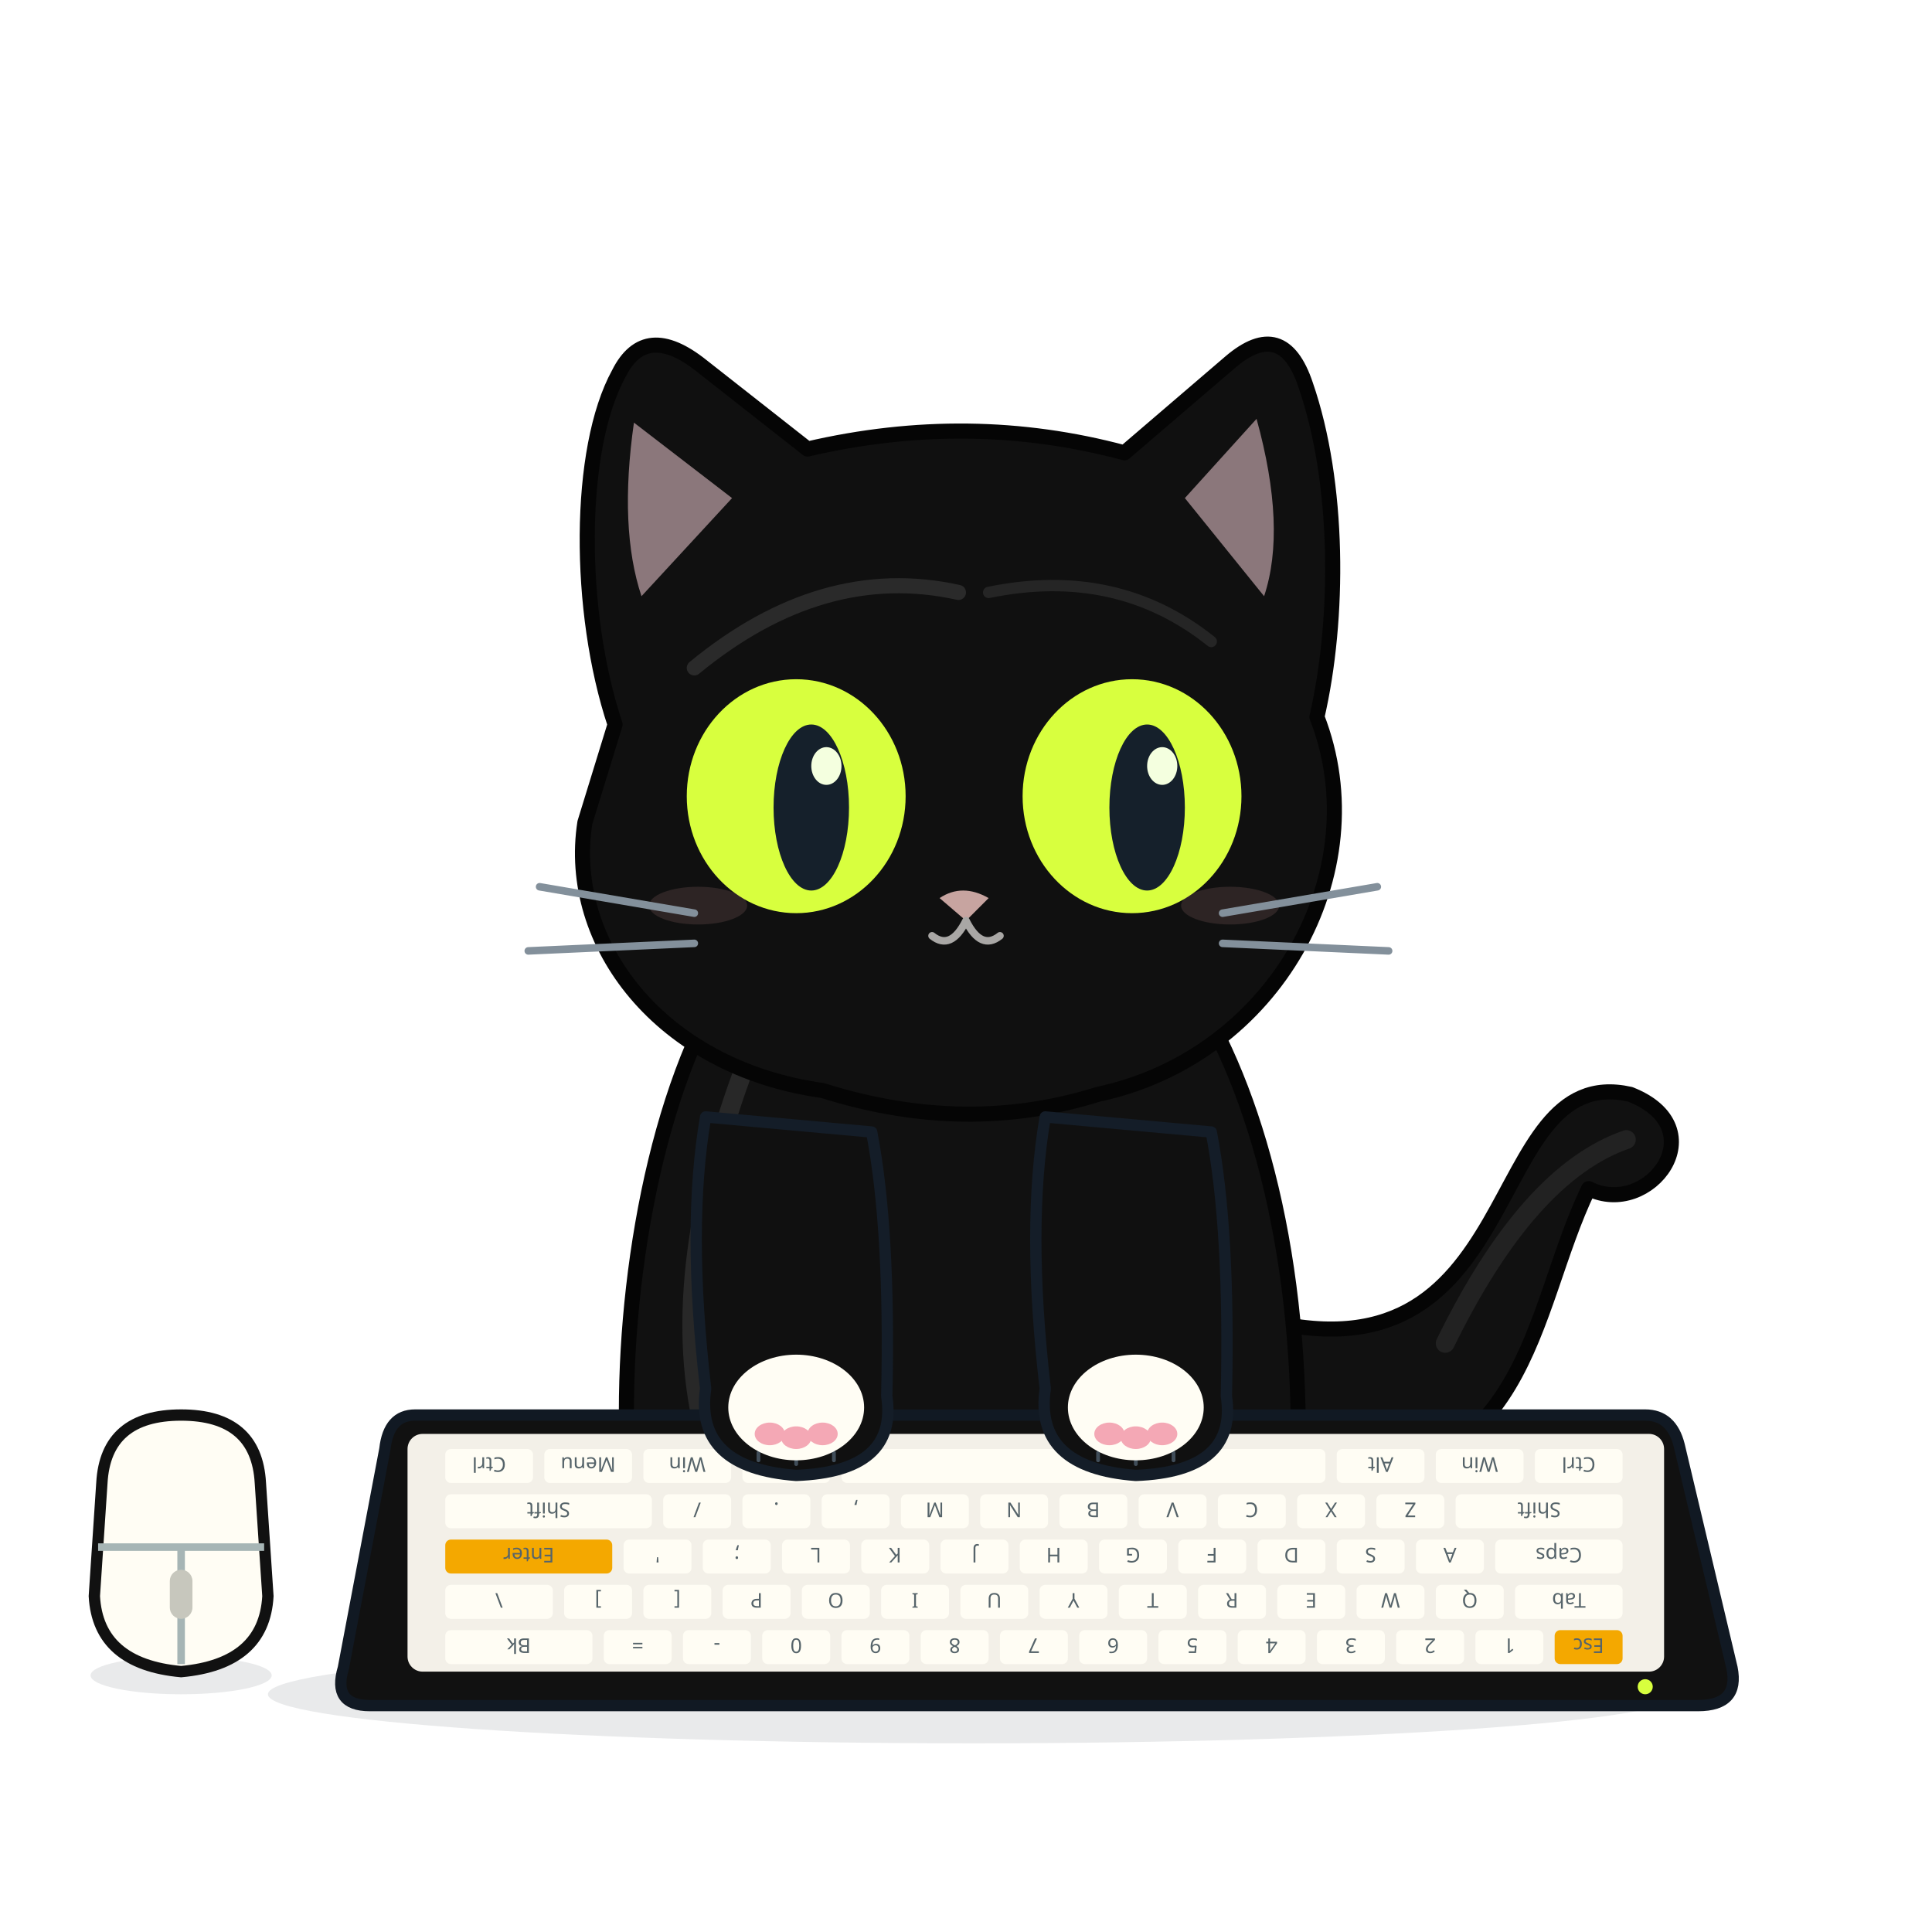
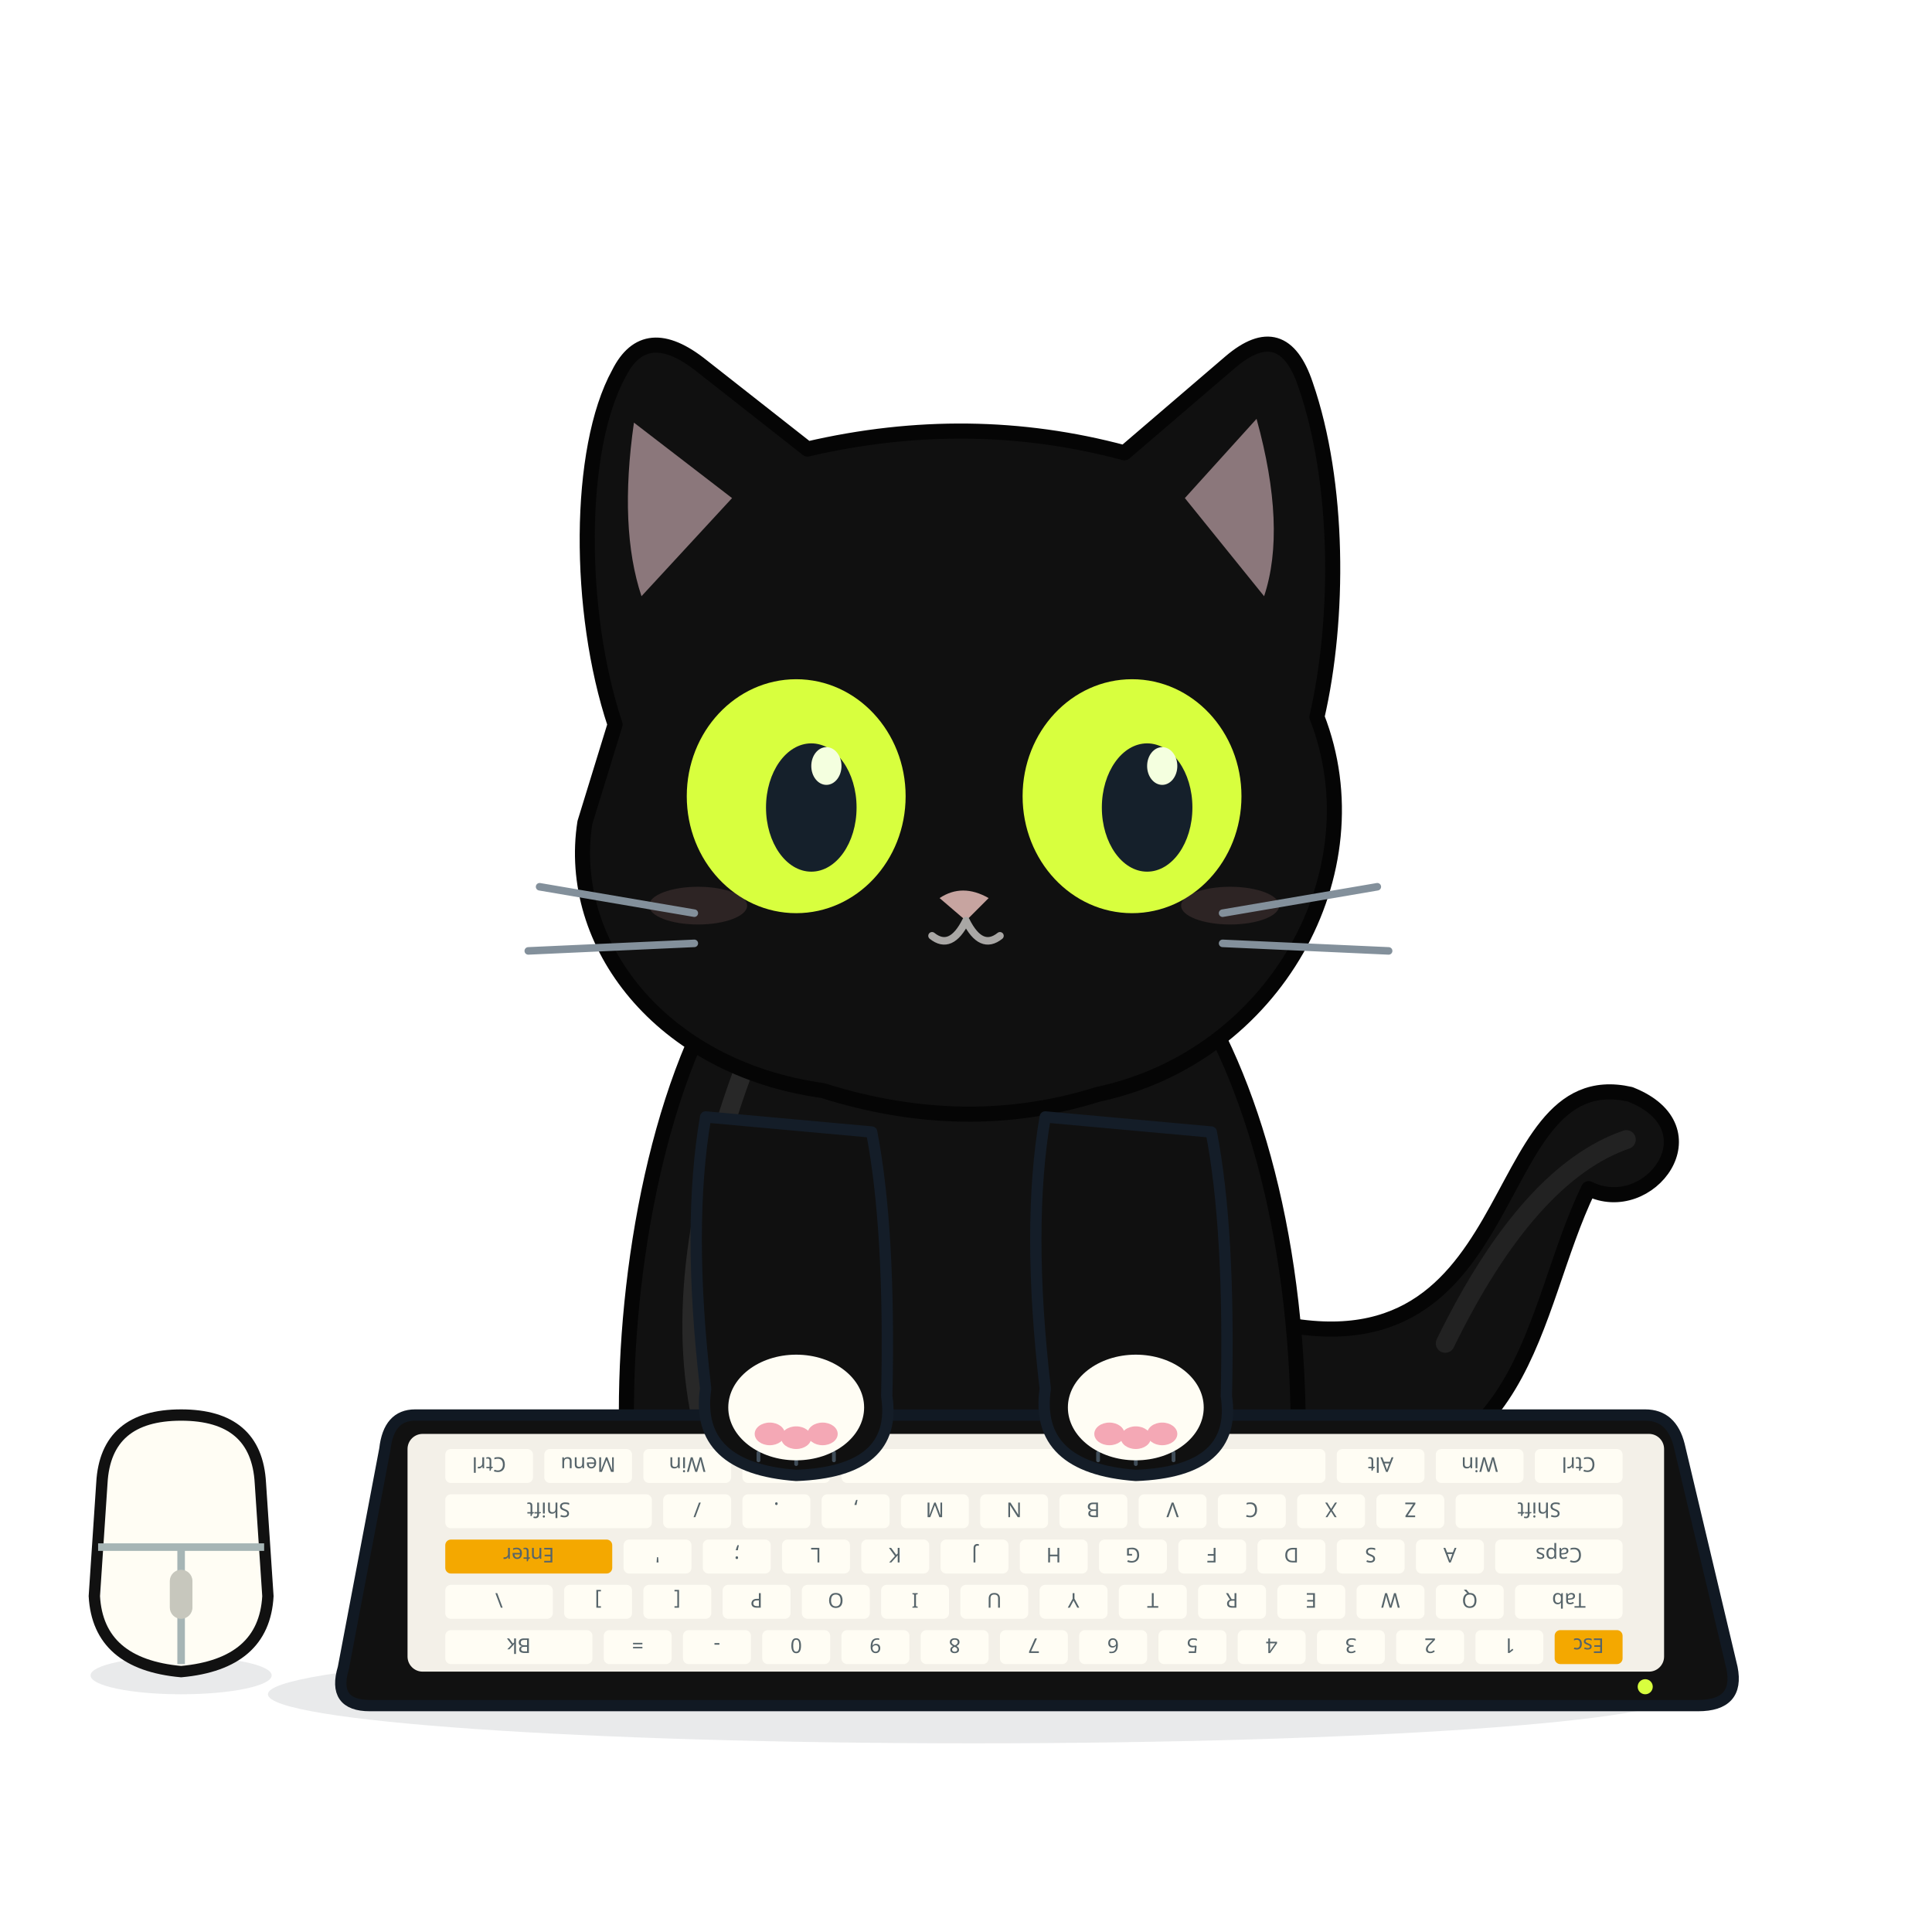
<svg xmlns="http://www.w3.org/2000/svg" width="512" height="512" viewBox="0 0 512 512">
  <ellipse cx="258" cy="449" rx="187" ry="13" fill="#17212d18" />
  <path d="M 332 349 C 406 370 392 281 432 290 C 455 299 437 323 421 315 C 405 348 406 395 345 393 Z" fill="#111111" stroke="#050505" stroke-width="4" stroke-linejoin="round" />
  <path d="M 383 356 Q 405 311 431 302" fill="none" stroke="#222222" stroke-width="5" stroke-linecap="round" />
  <path d="M 198 252 C 176 280 166 332 166 374 Q 163 407 195 413 L 316 413 Q 349 410 344 374 C 343 321 329 278 310 254 Z" fill="#111111" stroke="#050505" stroke-width="4" stroke-linecap="round" stroke-linejoin="round" />
  <path d="M 198 281 Q 176 339 187 381" fill="none" stroke="#282828" stroke-width="5" stroke-linecap="round" stroke-linejoin="round" />
  <ellipse cx="210" cy="398" rx="36" ry="20" fill="#151d28" />
  <ellipse cx="303" cy="398" rx="36" ry="20" fill="#151d28" />
  <path d="M 163 192 C 153 162 153 119 164 99 Q 171 85 186 97 L 214 119 Q 257 109 298 120 L 326 96 Q 340 84 346 102 C 355 128 355 164 349 190 C 365 231 338 280 291 290 Q 256 301 218 289 C 175 283 150 250 155 218 Z" fill="#101010" stroke="#050505" stroke-width="4" stroke-linecap="round" stroke-linejoin="round" />
  <path d="M 168 112 Q 164 140 170 158 L 194 132 Z" fill="#8b777b" stroke="none" stroke-width="1" stroke-linecap="round" stroke-linejoin="round" />
  <path d="M 333 111 Q 341 140 335 158 L 314 132 Z" fill="#8b777b" stroke="none" stroke-width="1" stroke-linecap="round" stroke-linejoin="round" />
-   <path d="M 184 177 Q 218 149 254 157" fill="none" stroke="#2a2a2a" stroke-width="4" stroke-linecap="round" stroke-linejoin="round" />
-   <path d="M 262 157 Q 296 150 321 170" fill="none" stroke="#252525" stroke-width="3" stroke-linecap="round" stroke-linejoin="round" />
  <ellipse cx="211" cy="211" rx="29" ry="31" fill="#d8ff3e" />
-   <ellipse cx="215" cy="214" rx="10" ry="22" fill="#15202b" />
+   <ellipse cx="215" cy="214" rx="12" ry="17" fill="#15202b" />
  <ellipse cx="219" cy="203" rx="4" ry="5" fill="#f4ffdf" />
  <ellipse cx="300" cy="211" rx="29" ry="31" fill="#d8ff3e" />
-   <ellipse cx="304" cy="214" rx="10" ry="22" fill="#15202b" />
+   <ellipse cx="304" cy="214" rx="12" ry="17" fill="#15202b" />
  <ellipse cx="308" cy="203" rx="4" ry="5" fill="#f4ffdf" />
  <ellipse cx="185" cy="240" rx="13" ry="5" fill="#db9e9e24" />
  <ellipse cx="326" cy="240" rx="13" ry="5" fill="#db9e9e24" />
  <path d="M 249 238 Q 255 234 262 238 L 256 244 Z" fill="#c7a4a0" stroke="none" stroke-width="1" stroke-linecap="round" stroke-linejoin="round" />
  <path d="M 256 244 Q 252 252 247 248 M 256 244 Q 260 252 265 248" fill="none" stroke="#a9a7a5" stroke-width="2" stroke-linecap="round" stroke-linejoin="round" />
  <path d="M 184 242 L 143 235" fill="none" stroke="#83909b" stroke-width="2" stroke-linecap="round" stroke-linejoin="round" />
  <path d="M 184 250 L 140 252" fill="none" stroke="#83909b" stroke-width="2" stroke-linecap="round" stroke-linejoin="round" />
  <path d="M 324 242 L 365 235" fill="none" stroke="#83909b" stroke-width="2" stroke-linecap="round" stroke-linejoin="round" />
  <path d="M 324 250 L 368 252" fill="none" stroke="#83909b" stroke-width="2" stroke-linecap="round" stroke-linejoin="round" />
  <path d="M 110 375 L 436 375 Q 443 375 445 383 L 459 442 Q 461 452 450 452 L 98 452 Q 88 452 91 442 L 102 384 Q 103 375 110 375 Z" fill="#111111" stroke="#111923" stroke-width="3" stroke-linecap="round" stroke-linejoin="round" />
  <rect x="108" y="380" width="333" height="63" rx="4" fill="#f3f0e8" />
  <g transform="rotate(180 275 409)">
    <rect x="120" y="377" width="18" height="9" rx="1.5" fill="#f4a800" />
    <text x="129.0" y="383.8" text-anchor="middle" font-family="sans-serif" font-size="5.4" fill="#56646a">Esc</text>
    <rect x="141" y="377" width="18" height="9" rx="1.5" fill="#fffdf4" />
    <text x="150.0" y="383.8" text-anchor="middle" font-family="sans-serif" font-size="5.4" fill="#56646a">1</text>
    <rect x="162" y="377" width="18" height="9" rx="1.5" fill="#fffdf4" />
    <text x="171.0" y="383.8" text-anchor="middle" font-family="sans-serif" font-size="5.4" fill="#56646a">2</text>
    <rect x="183" y="377" width="18" height="9" rx="1.5" fill="#fffdf4" />
    <text x="192.0" y="383.8" text-anchor="middle" font-family="sans-serif" font-size="5.4" fill="#56646a">3</text>
    <rect x="204" y="377" width="18" height="9" rx="1.5" fill="#fffdf4" />
    <text x="213.0" y="383.8" text-anchor="middle" font-family="sans-serif" font-size="5.4" fill="#56646a">4</text>
    <rect x="225" y="377" width="18" height="9" rx="1.5" fill="#fffdf4" />
    <text x="234.0" y="383.8" text-anchor="middle" font-family="sans-serif" font-size="5.4" fill="#56646a">5</text>
    <rect x="246" y="377" width="18" height="9" rx="1.5" fill="#fffdf4" />
    <text x="255.0" y="383.8" text-anchor="middle" font-family="sans-serif" font-size="5.4" fill="#56646a">6</text>
    <rect x="267" y="377" width="18" height="9" rx="1.5" fill="#fffdf4" />
    <text x="276.0" y="383.8" text-anchor="middle" font-family="sans-serif" font-size="5.4" fill="#56646a">7</text>
    <rect x="288" y="377" width="18" height="9" rx="1.5" fill="#fffdf4" />
    <text x="297.0" y="383.8" text-anchor="middle" font-family="sans-serif" font-size="5.4" fill="#56646a">8</text>
    <rect x="309" y="377" width="18" height="9" rx="1.5" fill="#fffdf4" />
    <text x="318.0" y="383.8" text-anchor="middle" font-family="sans-serif" font-size="5.4" fill="#56646a">9</text>
    <rect x="330" y="377" width="18" height="9" rx="1.5" fill="#fffdf4" />
    <text x="339.0" y="383.8" text-anchor="middle" font-family="sans-serif" font-size="5.4" fill="#56646a">0</text>
    <rect x="351" y="377" width="18" height="9" rx="1.5" fill="#fffdf4" />
    <text x="360.0" y="383.8" text-anchor="middle" font-family="sans-serif" font-size="5.4" fill="#56646a">-</text>
    <rect x="372" y="377" width="18" height="9" rx="1.5" fill="#fffdf4" />
    <text x="381.0" y="383.8" text-anchor="middle" font-family="sans-serif" font-size="5.4" fill="#56646a">=</text>
    <rect x="393" y="377" width="39" height="9" rx="1.5" fill="#fffdf4" />
    <text x="412.5" y="383.8" text-anchor="middle" font-family="sans-serif" font-size="5.4" fill="#56646a">Bk</text>
    <rect x="120" y="389" width="28.5" height="9" rx="1.5" fill="#fffdf4" />
    <text x="134.25" y="395.8" text-anchor="middle" font-family="sans-serif" font-size="5.4" fill="#56646a">Tab</text>
    <rect x="151.5" y="389" width="18" height="9" rx="1.5" fill="#fffdf4" />
    <text x="160.5" y="395.8" text-anchor="middle" font-family="sans-serif" font-size="5.4" fill="#56646a">Q</text>
    <rect x="172.5" y="389" width="18" height="9" rx="1.5" fill="#fffdf4" />
    <text x="181.5" y="395.8" text-anchor="middle" font-family="sans-serif" font-size="5.4" fill="#56646a">W</text>
    <rect x="193.5" y="389" width="18" height="9" rx="1.5" fill="#fffdf4" />
    <text x="202.5" y="395.8" text-anchor="middle" font-family="sans-serif" font-size="5.4" fill="#56646a">E</text>
    <rect x="214.5" y="389" width="18" height="9" rx="1.5" fill="#fffdf4" />
    <text x="223.5" y="395.8" text-anchor="middle" font-family="sans-serif" font-size="5.4" fill="#56646a">R</text>
    <rect x="235.5" y="389" width="18" height="9" rx="1.5" fill="#fffdf4" />
    <text x="244.5" y="395.8" text-anchor="middle" font-family="sans-serif" font-size="5.4" fill="#56646a">T</text>
    <rect x="256.5" y="389" width="18" height="9" rx="1.5" fill="#fffdf4" />
    <text x="265.5" y="395.8" text-anchor="middle" font-family="sans-serif" font-size="5.4" fill="#56646a">Y</text>
    <rect x="277.5" y="389" width="18" height="9" rx="1.5" fill="#fffdf4" />
    <text x="286.5" y="395.8" text-anchor="middle" font-family="sans-serif" font-size="5.4" fill="#56646a">U</text>
    <rect x="298.5" y="389" width="18" height="9" rx="1.5" fill="#fffdf4" />
    <text x="307.5" y="395.8" text-anchor="middle" font-family="sans-serif" font-size="5.4" fill="#56646a">I</text>
    <rect x="319.5" y="389" width="18" height="9" rx="1.5" fill="#fffdf4" />
    <text x="328.5" y="395.8" text-anchor="middle" font-family="sans-serif" font-size="5.4" fill="#56646a">O</text>
    <rect x="340.5" y="389" width="18" height="9" rx="1.5" fill="#fffdf4" />
    <text x="349.5" y="395.8" text-anchor="middle" font-family="sans-serif" font-size="5.4" fill="#56646a">P</text>
    <rect x="361.5" y="389" width="18" height="9" rx="1.5" fill="#fffdf4" />
    <text x="370.5" y="395.8" text-anchor="middle" font-family="sans-serif" font-size="5.4" fill="#56646a">[</text>
    <rect x="382.5" y="389" width="18" height="9" rx="1.5" fill="#fffdf4" />
    <text x="391.5" y="395.8" text-anchor="middle" font-family="sans-serif" font-size="5.4" fill="#56646a">]</text>
    <rect x="403.5" y="389" width="28.5" height="9" rx="1.5" fill="#fffdf4" />
    <text x="417.75" y="395.8" text-anchor="middle" font-family="sans-serif" font-size="5.4" fill="#56646a">\</text>
    <rect x="120" y="401" width="33.75" height="9" rx="1.5" fill="#fffdf4" />
    <text x="136.875" y="407.8" text-anchor="middle" font-family="sans-serif" font-size="5.4" fill="#56646a">Caps</text>
    <rect x="156.75" y="401" width="18" height="9" rx="1.5" fill="#fffdf4" />
    <text x="165.75" y="407.8" text-anchor="middle" font-family="sans-serif" font-size="5.4" fill="#56646a">A</text>
    <rect x="177.75" y="401" width="18" height="9" rx="1.5" fill="#fffdf4" />
    <text x="186.75" y="407.8" text-anchor="middle" font-family="sans-serif" font-size="5.4" fill="#56646a">S</text>
    <rect x="198.75" y="401" width="18" height="9" rx="1.5" fill="#fffdf4" />
    <text x="207.75" y="407.8" text-anchor="middle" font-family="sans-serif" font-size="5.4" fill="#56646a">D</text>
    <rect x="219.75" y="401" width="18" height="9" rx="1.5" fill="#fffdf4" />
    <text x="228.75" y="407.8" text-anchor="middle" font-family="sans-serif" font-size="5.4" fill="#56646a">F</text>
    <rect x="240.75" y="401" width="18" height="9" rx="1.5" fill="#fffdf4" />
    <text x="249.75" y="407.8" text-anchor="middle" font-family="sans-serif" font-size="5.4" fill="#56646a">G</text>
    <rect x="261.75" y="401" width="18" height="9" rx="1.5" fill="#fffdf4" />
    <text x="270.75" y="407.8" text-anchor="middle" font-family="sans-serif" font-size="5.4" fill="#56646a">H</text>
    <rect x="282.75" y="401" width="18" height="9" rx="1.5" fill="#fffdf4" />
    <text x="291.75" y="407.8" text-anchor="middle" font-family="sans-serif" font-size="5.4" fill="#56646a">J</text>
    <rect x="303.75" y="401" width="18" height="9" rx="1.5" fill="#fffdf4" />
    <text x="312.75" y="407.8" text-anchor="middle" font-family="sans-serif" font-size="5.4" fill="#56646a">K</text>
    <rect x="324.75" y="401" width="18" height="9" rx="1.5" fill="#fffdf4" />
    <text x="333.75" y="407.8" text-anchor="middle" font-family="sans-serif" font-size="5.4" fill="#56646a">L</text>
    <rect x="345.75" y="401" width="18" height="9" rx="1.5" fill="#fffdf4" />
    <text x="354.75" y="407.8" text-anchor="middle" font-family="sans-serif" font-size="5.4" fill="#56646a">;</text>
    <rect x="366.75" y="401" width="18" height="9" rx="1.5" fill="#fffdf4" />
    <text x="375.75" y="407.8" text-anchor="middle" font-family="sans-serif" font-size="5.4" fill="#56646a">'</text>
    <rect x="387.75" y="401" width="44.25" height="9" rx="1.5" fill="#f4a800" />
    <text x="409.875" y="407.8" text-anchor="middle" font-family="sans-serif" font-size="5.4" fill="#56646a">Enter</text>
    <rect x="120" y="413" width="44.25" height="9" rx="1.5" fill="#fffdf4" />
    <text x="142.125" y="419.8" text-anchor="middle" font-family="sans-serif" font-size="5.4" fill="#56646a">Shift</text>
    <rect x="167.25" y="413" width="18" height="9" rx="1.5" fill="#fffdf4" />
    <text x="176.25" y="419.8" text-anchor="middle" font-family="sans-serif" font-size="5.4" fill="#56646a">Z</text>
    <rect x="188.25" y="413" width="18" height="9" rx="1.5" fill="#fffdf4" />
    <text x="197.25" y="419.8" text-anchor="middle" font-family="sans-serif" font-size="5.4" fill="#56646a">X</text>
    <rect x="209.25" y="413" width="18" height="9" rx="1.5" fill="#fffdf4" />
    <text x="218.25" y="419.8" text-anchor="middle" font-family="sans-serif" font-size="5.4" fill="#56646a">C</text>
    <rect x="230.25" y="413" width="18" height="9" rx="1.5" fill="#fffdf4" />
    <text x="239.25" y="419.8" text-anchor="middle" font-family="sans-serif" font-size="5.4" fill="#56646a">V</text>
    <rect x="251.25" y="413" width="18" height="9" rx="1.5" fill="#fffdf4" />
    <text x="260.25" y="419.8" text-anchor="middle" font-family="sans-serif" font-size="5.4" fill="#56646a">B</text>
    <rect x="272.25" y="413" width="18" height="9" rx="1.5" fill="#fffdf4" />
    <text x="281.25" y="419.8" text-anchor="middle" font-family="sans-serif" font-size="5.4" fill="#56646a">N</text>
    <rect x="293.25" y="413" width="18" height="9" rx="1.5" fill="#fffdf4" />
    <text x="302.25" y="419.8" text-anchor="middle" font-family="sans-serif" font-size="5.4" fill="#56646a">M</text>
    <rect x="314.25" y="413" width="18" height="9" rx="1.5" fill="#fffdf4" />
    <text x="323.25" y="419.8" text-anchor="middle" font-family="sans-serif" font-size="5.4" fill="#56646a">,</text>
    <rect x="335.25" y="413" width="18" height="9" rx="1.5" fill="#fffdf4" />
    <text x="344.25" y="419.8" text-anchor="middle" font-family="sans-serif" font-size="5.4" fill="#56646a">.</text>
    <rect x="356.25" y="413" width="18" height="9" rx="1.5" fill="#fffdf4" />
    <text x="365.25" y="419.8" text-anchor="middle" font-family="sans-serif" font-size="5.4" fill="#56646a">/</text>
    <rect x="377.25" y="413" width="54.75" height="9" rx="1.5" fill="#fffdf4" />
    <text x="404.625" y="419.8" text-anchor="middle" font-family="sans-serif" font-size="5.4" fill="#56646a">Shift</text>
    <rect x="120" y="425" width="23.25" height="9" rx="1.5" fill="#fffdf4" />
    <text x="131.625" y="431.8" text-anchor="middle" font-family="sans-serif" font-size="5.4" fill="#56646a">Ctrl</text>
    <rect x="146.25" y="425" width="23.25" height="9" rx="1.5" fill="#fffdf4" />
    <text x="157.875" y="431.8" text-anchor="middle" font-family="sans-serif" font-size="5.4" fill="#56646a">Win</text>
    <rect x="172.5" y="425" width="23.25" height="9" rx="1.5" fill="#fffdf4" />
    <text x="184.125" y="431.8" text-anchor="middle" font-family="sans-serif" font-size="5.4" fill="#56646a">Alt</text>
    <rect x="198.75" y="425" width="128.25" height="9" rx="1.5" fill="#fffdf4" />
    <text x="262.875" y="431.8" text-anchor="middle" font-family="sans-serif" font-size="5.4" fill="#56646a" />
    <rect x="330.0" y="425" width="23.25" height="9" rx="1.5" fill="#fffdf4" />
    <text x="341.625" y="431.8" text-anchor="middle" font-family="sans-serif" font-size="5.4" fill="#56646a">Alt</text>
    <rect x="356.25" y="425" width="23.25" height="9" rx="1.5" fill="#fffdf4" />
    <text x="367.875" y="431.8" text-anchor="middle" font-family="sans-serif" font-size="5.4" fill="#56646a">Win</text>
    <rect x="382.5" y="425" width="23.25" height="9" rx="1.5" fill="#fffdf4" />
    <text x="394.125" y="431.8" text-anchor="middle" font-family="sans-serif" font-size="5.4" fill="#56646a">Menu</text>
    <rect x="408.75" y="425" width="23.25" height="9" rx="1.5" fill="#fffdf4" />
    <text x="420.375" y="431.8" text-anchor="middle" font-family="sans-serif" font-size="5.4" fill="#56646a">Ctrl</text>
  </g>
  <ellipse cx="436" cy="447" rx="2" ry="2" fill="#d8ff3e" />
  <g transform="translate(0 0)">
    <ellipse cx="48" cy="444" rx="24" ry="5" fill="#17212d18" />
    <path d="M 27 393 Q 28 375 48 375 Q 68 375 69 393 L 71 423 Q 70 441 48 443 Q 26 441 25 423 Z" fill="#fffdf4" stroke="#111111" stroke-width="3" />
    <path d="M 26 410 H 70 M 48 410 V 441" fill="none" stroke="#a6b5b5" stroke-width="2" />
    <rect x="45" y="416" width="6" height="13" rx="3" fill="#c7c7bd" />
  </g>
  <path d="M 187 296 Q 182 325 187 368.0 Q 184 389.0 211 391.0 Q 238 390.0 235 370.0 Q 236 326 231 300 Z" fill="#101010" stroke="#141d28" stroke-width="3" stroke-linecap="round" stroke-linejoin="round" />
  <path d="M 201 385.0 l 0 2 M 211 386.0 l 0 2 M 221 385.0 l 0 2" fill="none" stroke="#404d59" stroke-width="1" stroke-linecap="round" stroke-linejoin="round" />
  <ellipse cx="211" cy="373.0" rx="18" ry="14" fill="#fffdf4" />
  <ellipse cx="204" cy="380.0" rx="4" ry="3" fill="#f4a8b5" />
  <ellipse cx="211" cy="381.0" rx="4" ry="3" fill="#f4a8b5" />
  <ellipse cx="218" cy="380.0" rx="4" ry="3" fill="#f4a8b5" />
  <path d="M 277 296 Q 272 325 277 368.0 Q 274 389.0 301 391.0 Q 328 390.0 325 370.0 Q 326 326 321 300 Z" fill="#101010" stroke="#141d28" stroke-width="3" stroke-linecap="round" stroke-linejoin="round" />
  <path d="M 291 385.0 l 0 2 M 301 386.0 l 0 2 M 311 385.0 l 0 2" fill="none" stroke="#404d59" stroke-width="1" stroke-linecap="round" stroke-linejoin="round" />
  <ellipse cx="301" cy="373.0" rx="18" ry="14" fill="#fffdf4" />
  <ellipse cx="294" cy="380.0" rx="4" ry="3" fill="#f4a8b5" />
  <ellipse cx="301" cy="381.0" rx="4" ry="3" fill="#f4a8b5" />
  <ellipse cx="308" cy="380.0" rx="4" ry="3" fill="#f4a8b5" />
</svg>
